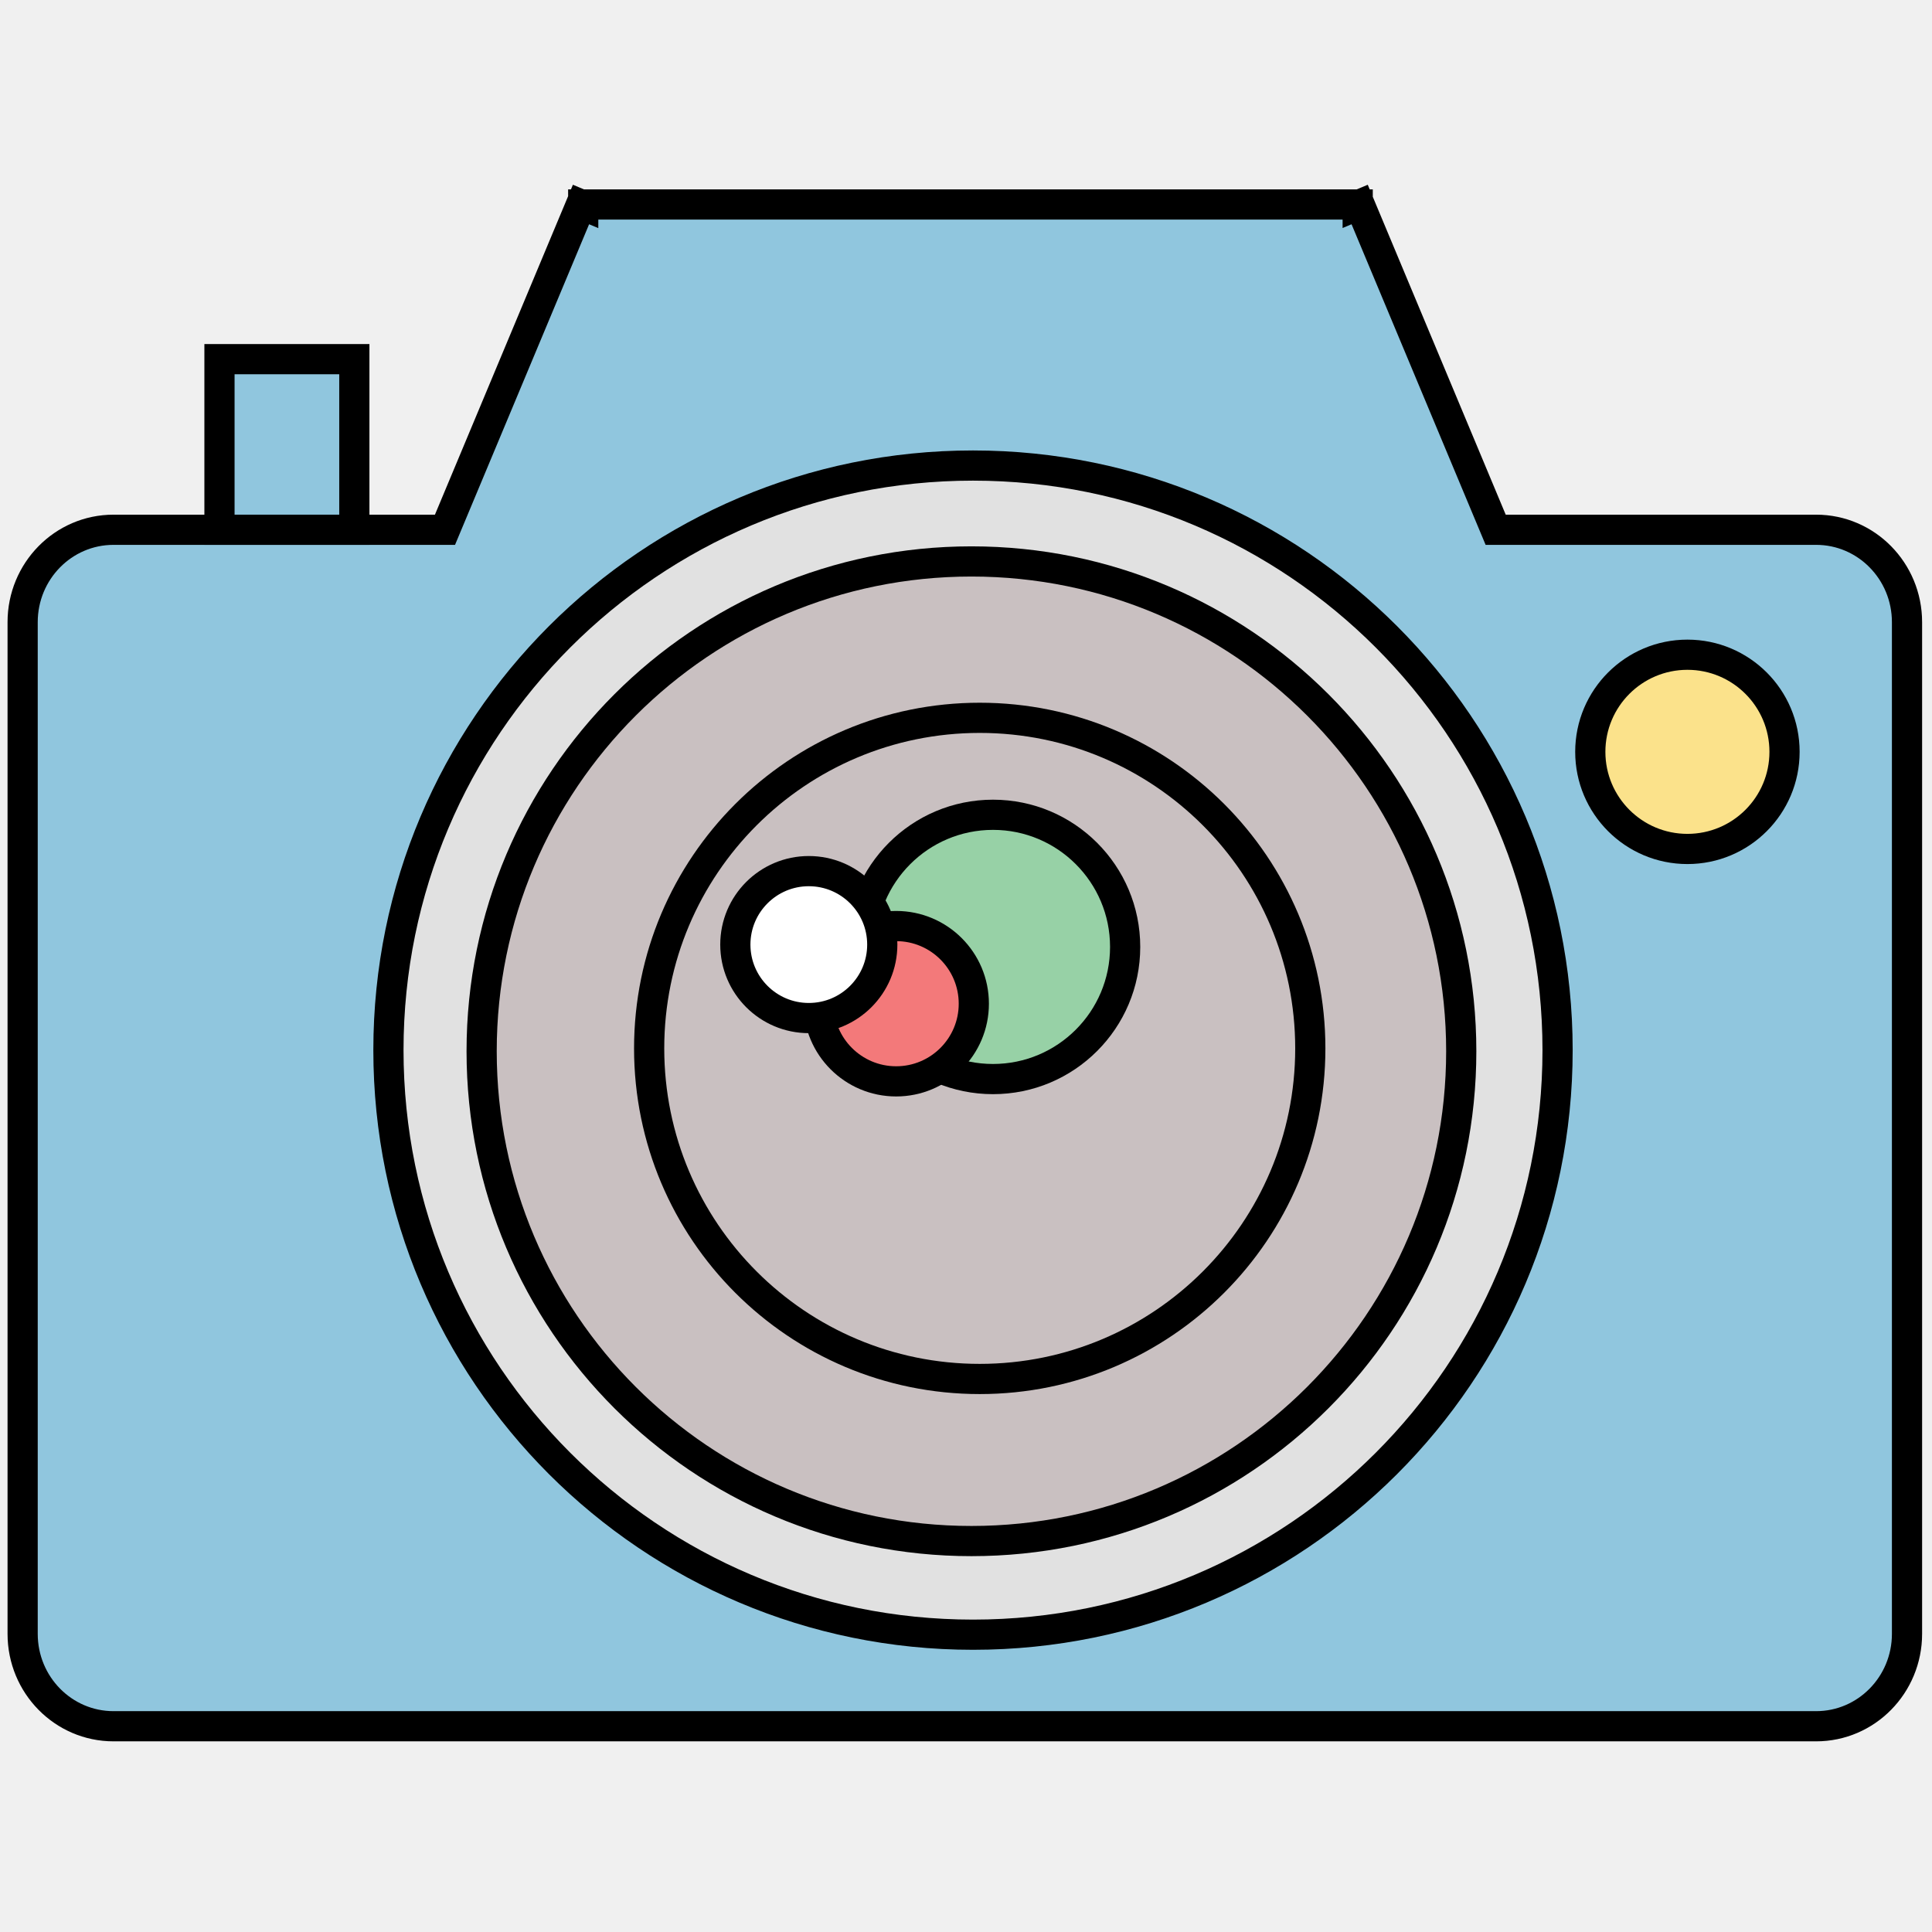
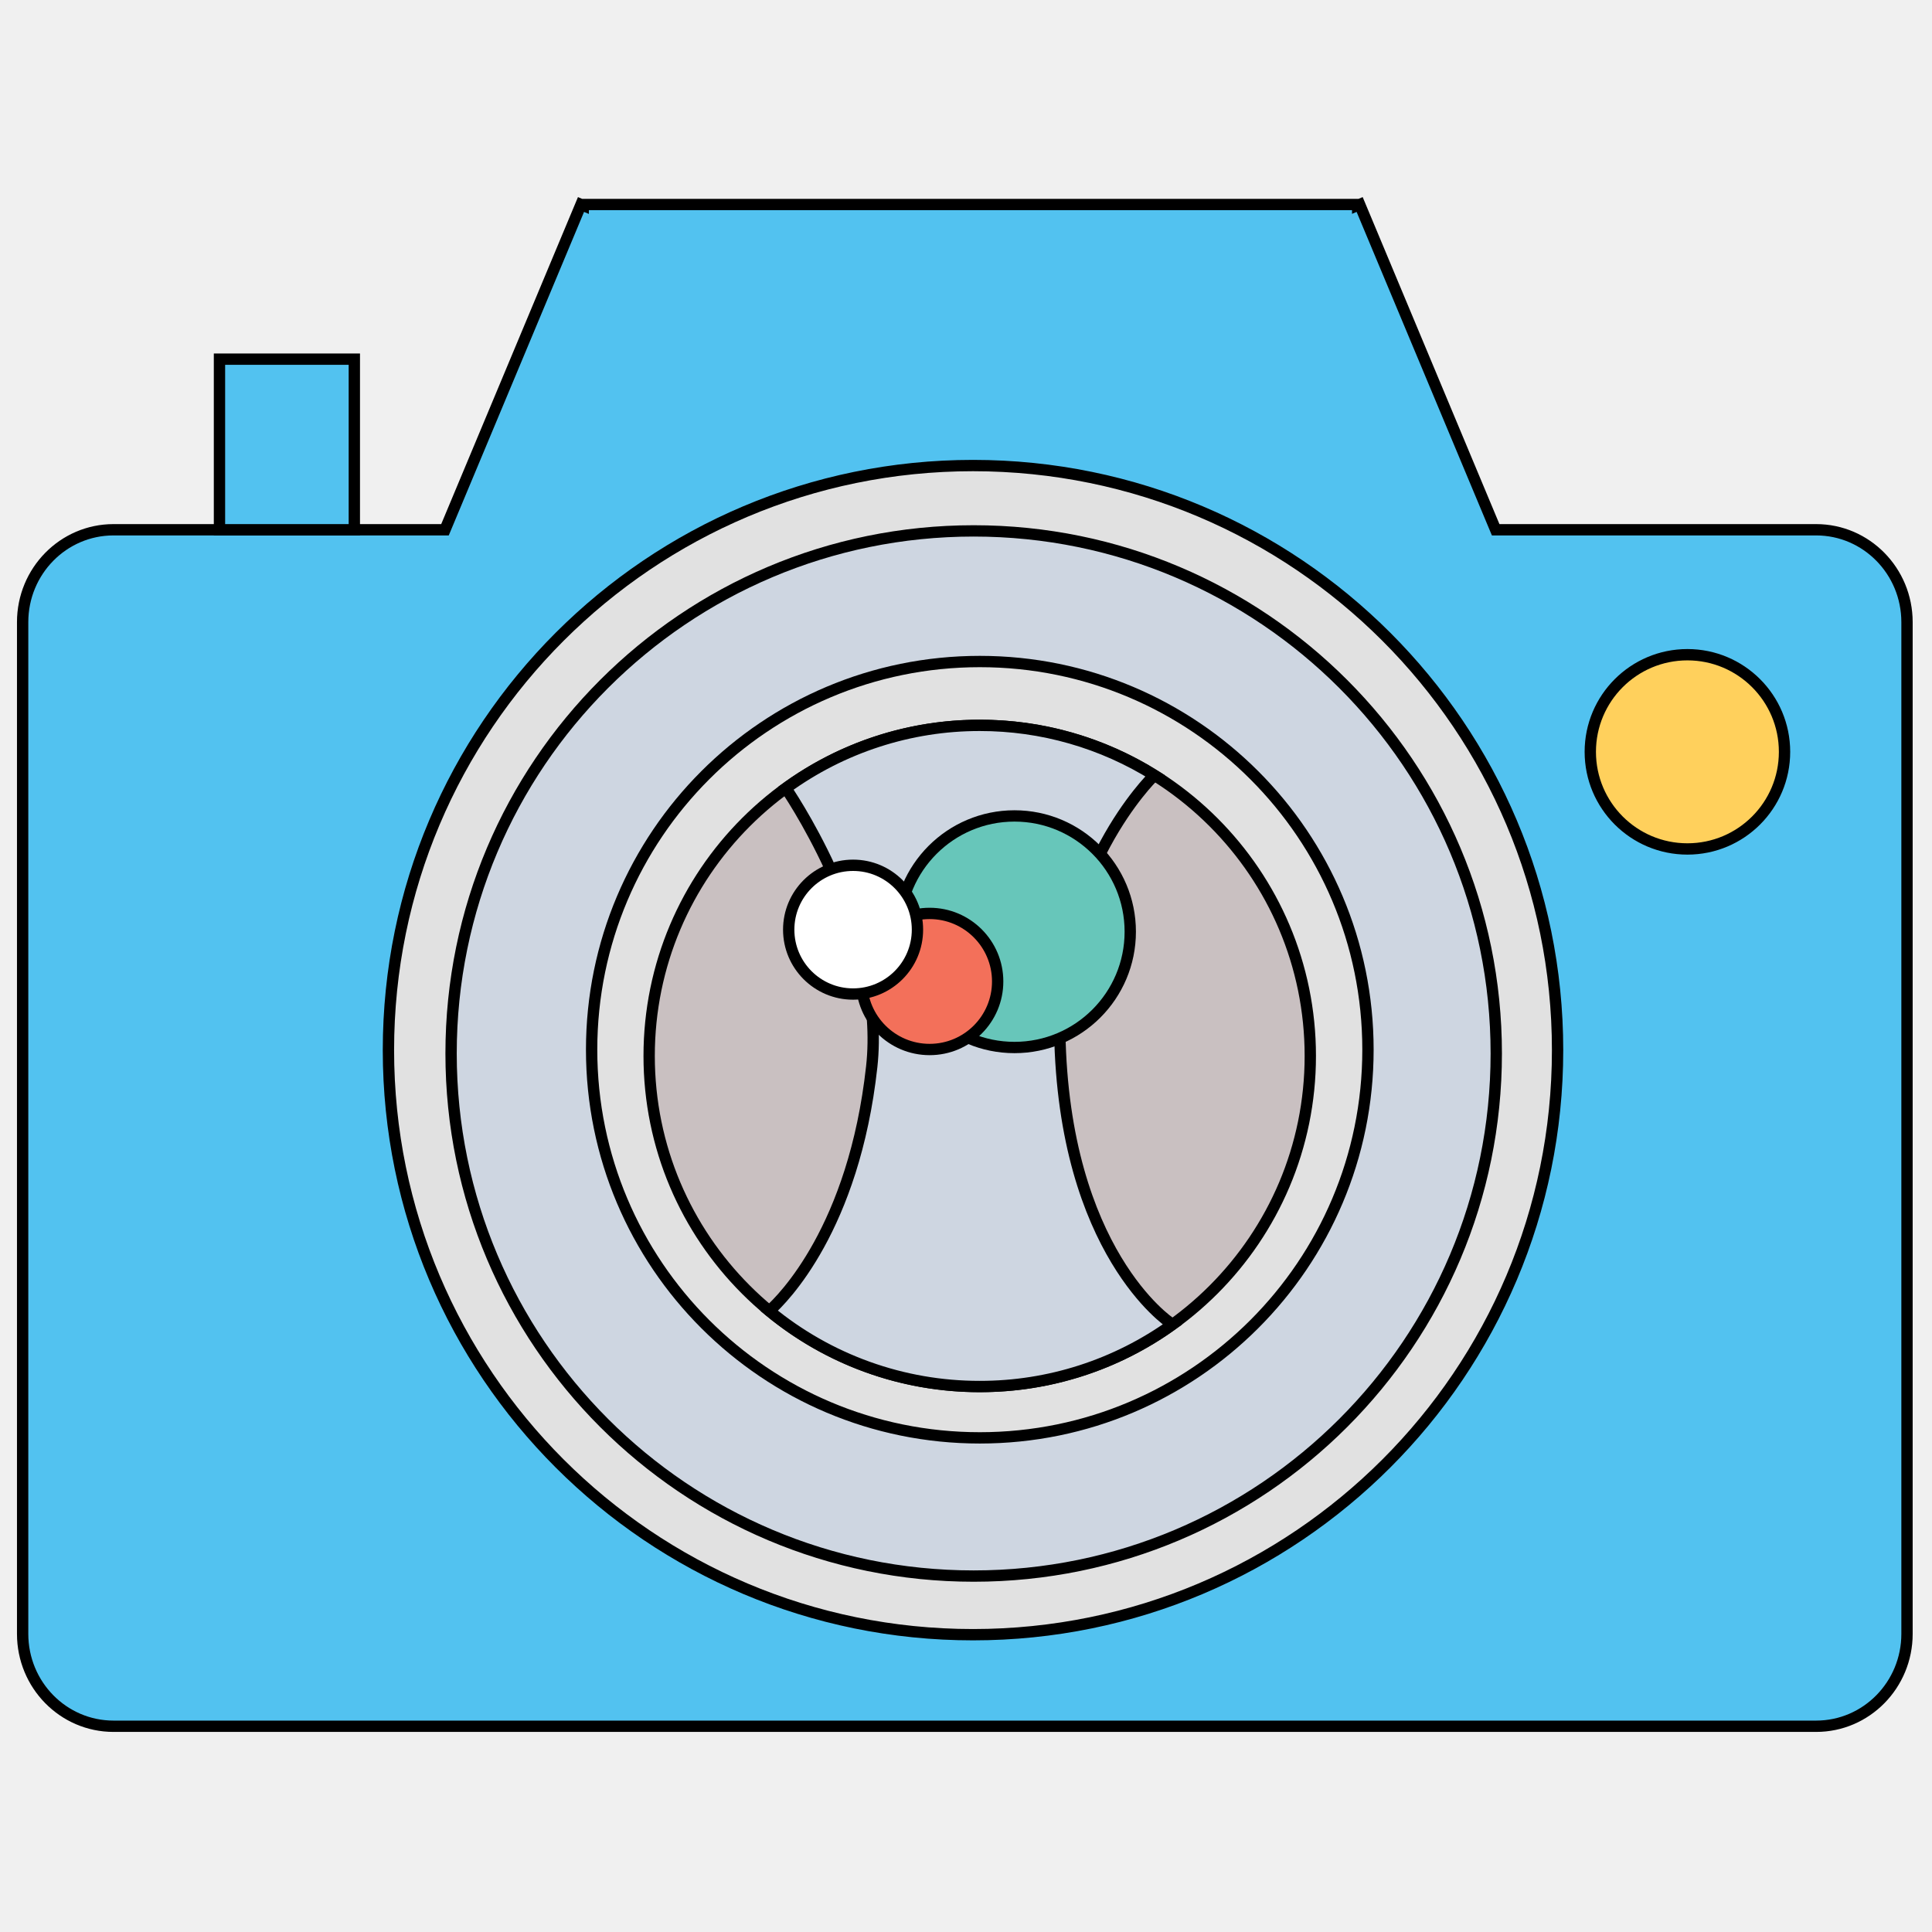
- <svg xmlns="http://www.w3.org/2000/svg" width="256" height="256" viewBox="-1 -24.48 256 256">
-   <path fill="#90C6DE" stroke="#000" stroke-width="4" stroke-miterlimit="10" d="M239.649 45.717h-42.466L179.161 2.618l-.26.109v-.109H76.279v.123l-.293-.123-18.023 43.099H14.039C7.39 45.717 2 51.198 2 57.958v134.057c0 6.761 5.39 12.242 12.039 12.242H239.65c6.648 0 12.039-5.481 12.039-12.242V57.958c-.001-6.76-5.391-12.241-12.04-12.241z" />
-   <circle fill="#FBE28B" stroke="#000" stroke-width="4" stroke-miterlimit="10" cx="222.591" cy="75.143" r="12.869" />
-   <path fill="#90C6DE" stroke="#000" stroke-width="4" stroke-miterlimit="10" d="M28.082 23.11h17.869v22.606H28.082z" />
-   <circle fill="#E1E1E1" stroke="#000" stroke-width="4" stroke-miterlimit="10" cx="127.928" cy="114.667" r="77.459" />
-   <circle fill="#C9C0C1" stroke="#000" stroke-width="4" stroke-miterlimit="10" cx="127.721" cy="114.816" r="64.902" />
-   <circle fill="#C9C0C1" stroke="#000" stroke-width="4" stroke-miterlimit="10" cx="128.819" cy="114.438" r="43.803" />
-   <circle fill="#97D1A6" stroke="#000" stroke-width="4" stroke-miterlimit="10" cx="130.578" cy="100.993" r="17.51" />
-   <circle fill="#F3797A" stroke="#000" stroke-width="4" stroke-miterlimit="10" cx="117.746" cy="108.516" r="10.29" />
-   <circle fill="#FFF" stroke="#000" stroke-width="4" stroke-miterlimit="10" cx="106.171" cy="100.683" r="9.735" />
+ <svg xmlns="http://www.w3.org/2000/svg" width="256" height="256" viewBox="-2.25 -26.116 256 256">
+   <path fill="#52C2F0" stroke="#000" stroke-width="1.5" stroke-miterlimit="10" d="M238.399 44.081h-42.466L177.911.982l-.26.109V.982H75.029v.123l-.293-.123-18.023 43.099H12.789C6.141 44.081.75 49.562.75 56.323V190.38c0 6.761 5.39 12.242 12.039 12.242H238.4c6.648 0 12.039-5.481 12.039-12.242V56.322c-.001-6.76-5.391-12.241-12.04-12.241z" />
+   <circle fill="#FFD05C" stroke="#000" stroke-width="1.5" stroke-miterlimit="10" cx="221.341" cy="73.506" r="12.869" />
+   <path fill="#52C2F0" stroke="#000" stroke-width="1.5" stroke-miterlimit="10" d="M26.832 21.474h17.869V44.08H26.832z" />
+   <circle fill="#E1E1E1" stroke="#000" stroke-width="1.5" stroke-miterlimit="10" cx="126.678" cy="113.031" r="77.459" />
+   <circle fill="#CED6E1" stroke="#000" stroke-width="1.5" stroke-miterlimit="10" cx="126.767" cy="113.476" r="69.246" />
+   <circle fill="#E1E1E1" stroke="#000" stroke-width="1.5" stroke-miterlimit="10" cx="127.578" cy="112.974" r="51.435" />
+   <circle fill="#C9C0C1" stroke="#000" stroke-width="1.5" stroke-miterlimit="10" cx="127.569" cy="113.802" r="43.803" />
+   <path fill="#CED6E1" stroke="#000" stroke-width="1.5" stroke-miterlimit="10" d="M152.791 149.148s-14.123-9.334-14.615-38.486c-.361-21.413 12.31-33.82 12.31-33.82l.282-.191a43.585 43.585 0 0 0-23.197-6.652 43.59 43.59 0 0 0-25.687 8.331c1.701 2.531 13.197 20.339 11.375 36.895-2.359 21.435-11.788 30.776-13.567 32.365a43.627 43.627 0 0 0 27.879 10.016 43.587 43.587 0 0 0 25.539-8.228l-.319-.23z" />
+   <circle fill="#67C6BA" stroke="#000" stroke-width="1.5" stroke-miterlimit="10" cx="132.174" cy="97.341" r="15.342" />
+   <circle fill="#F3705A" stroke="#000" stroke-width="1.5" stroke-miterlimit="10" cx="120.93" cy="103.933" r="9.016" />
+   <circle fill="#FFF" stroke="#000" stroke-width="1.5" stroke-miterlimit="10" cx="110.788" cy="97.069" r="8.53" />
</svg>
